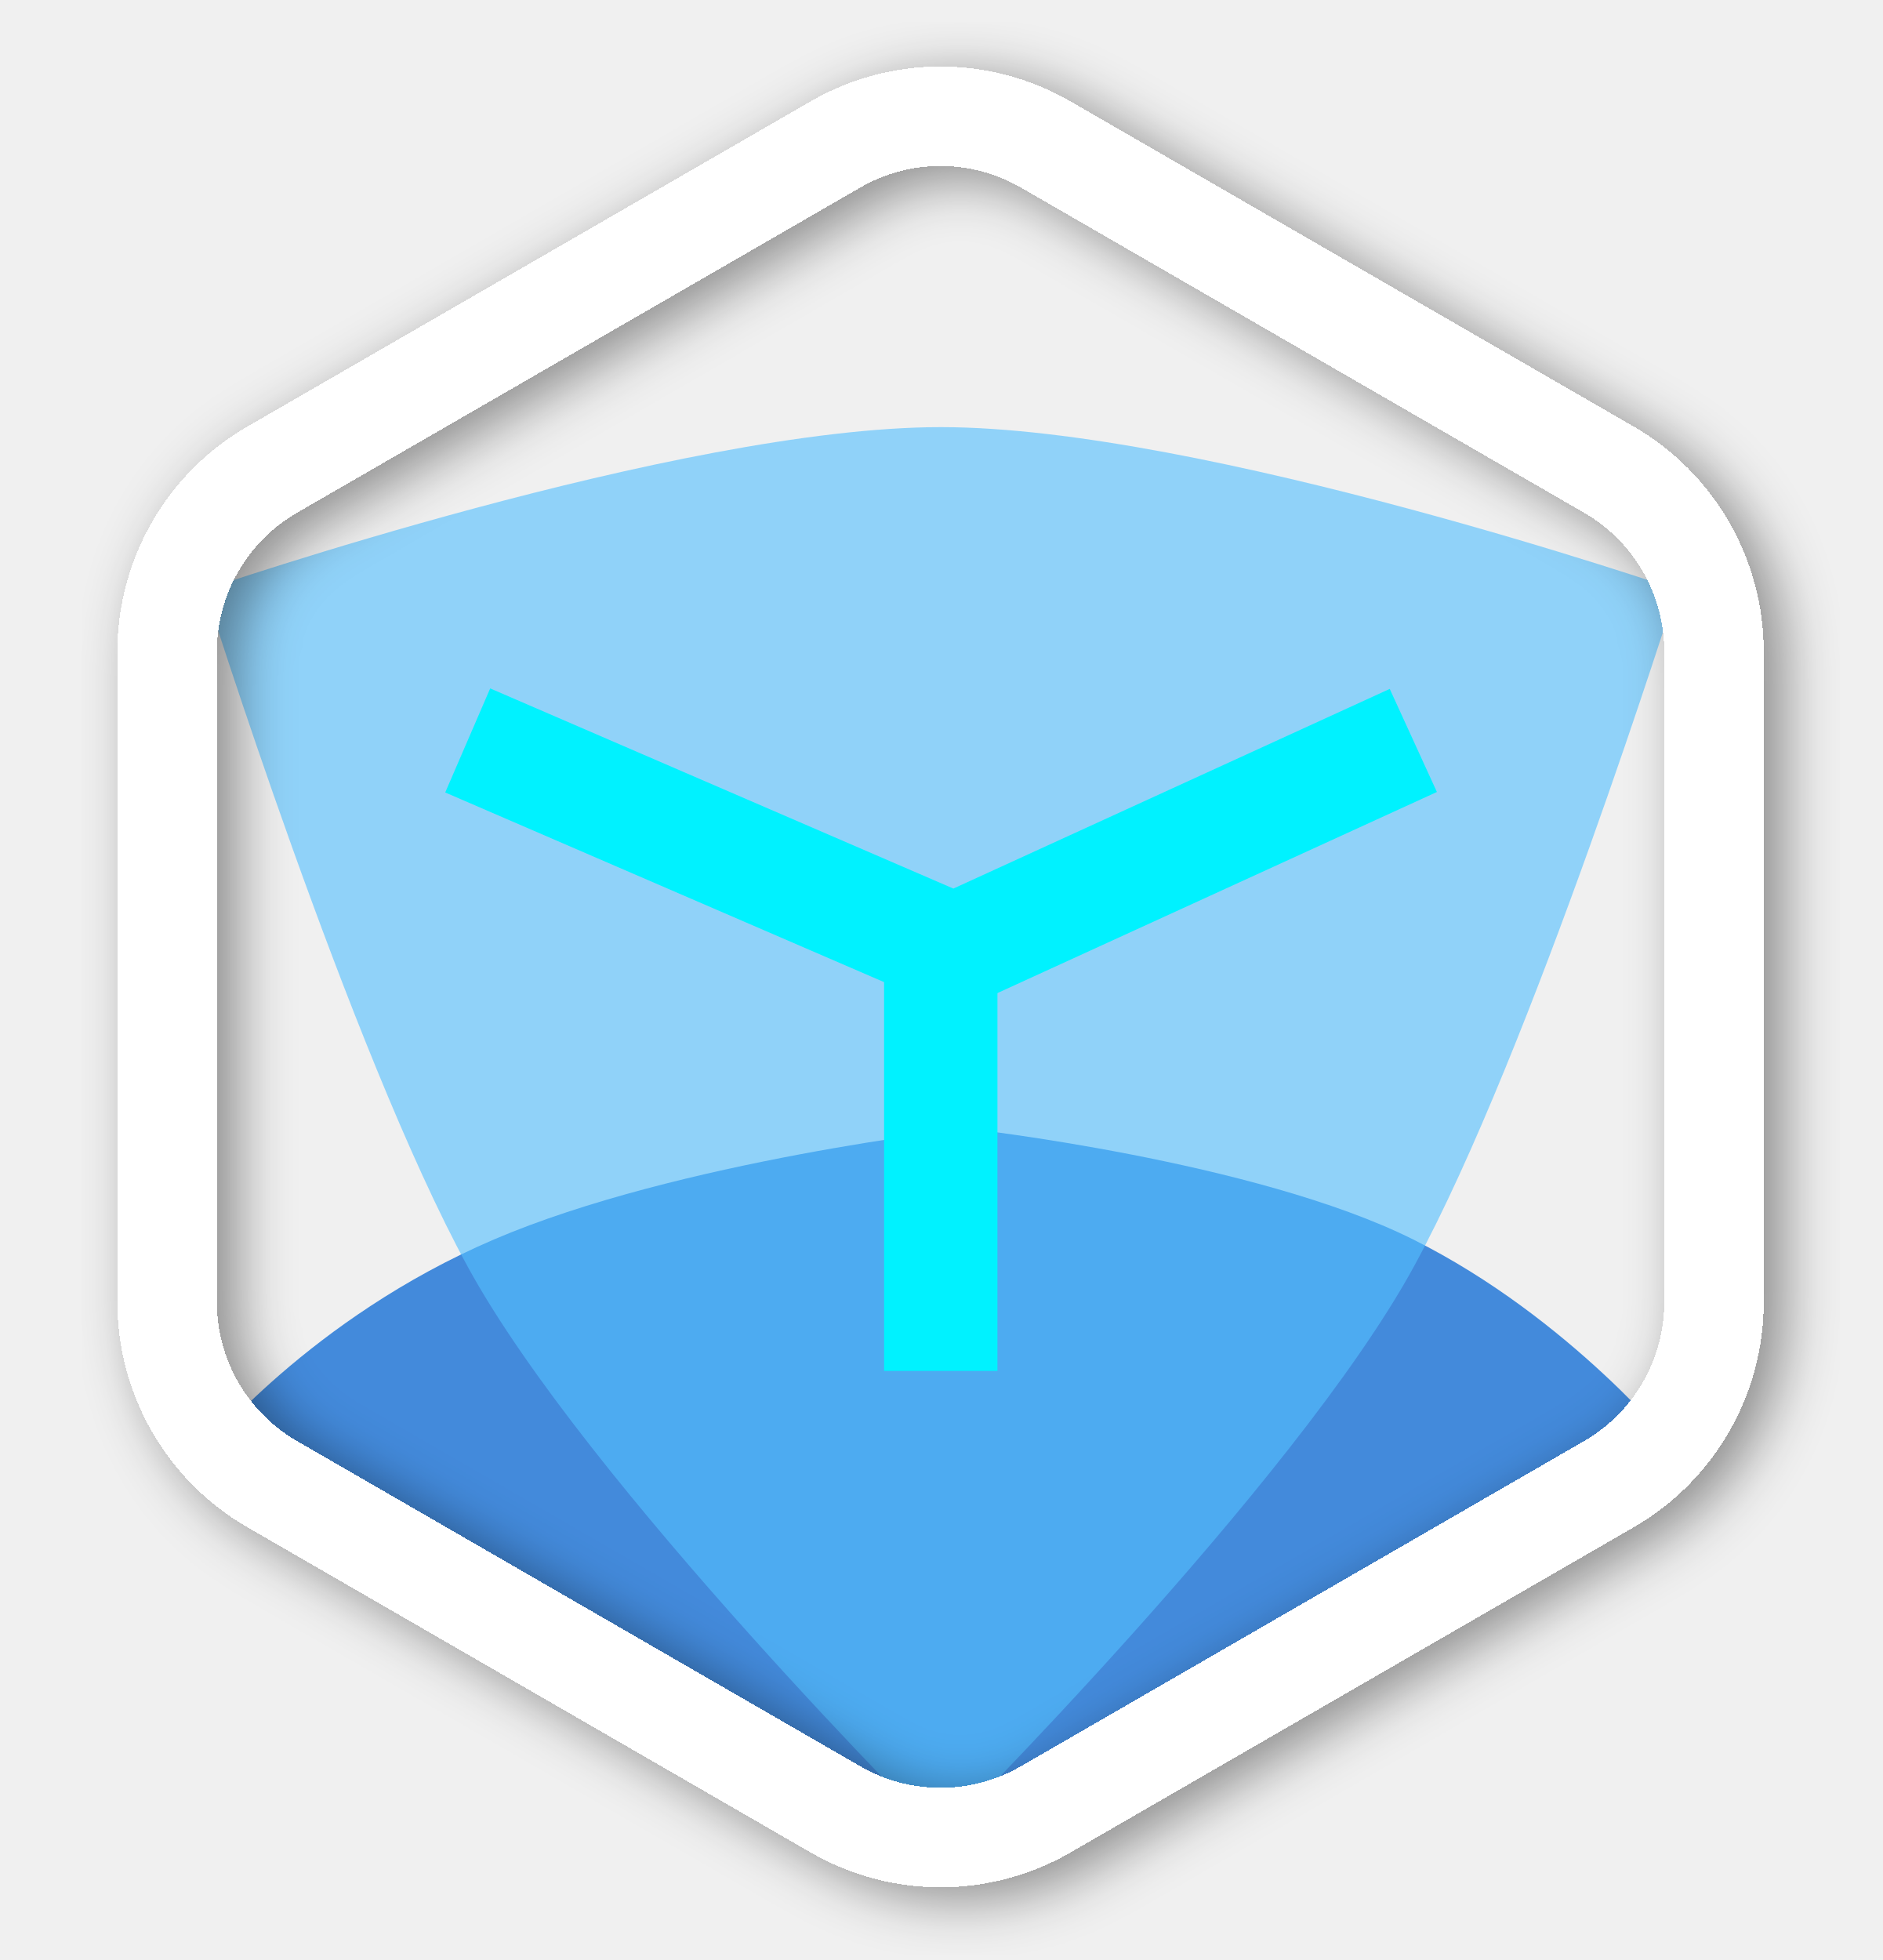
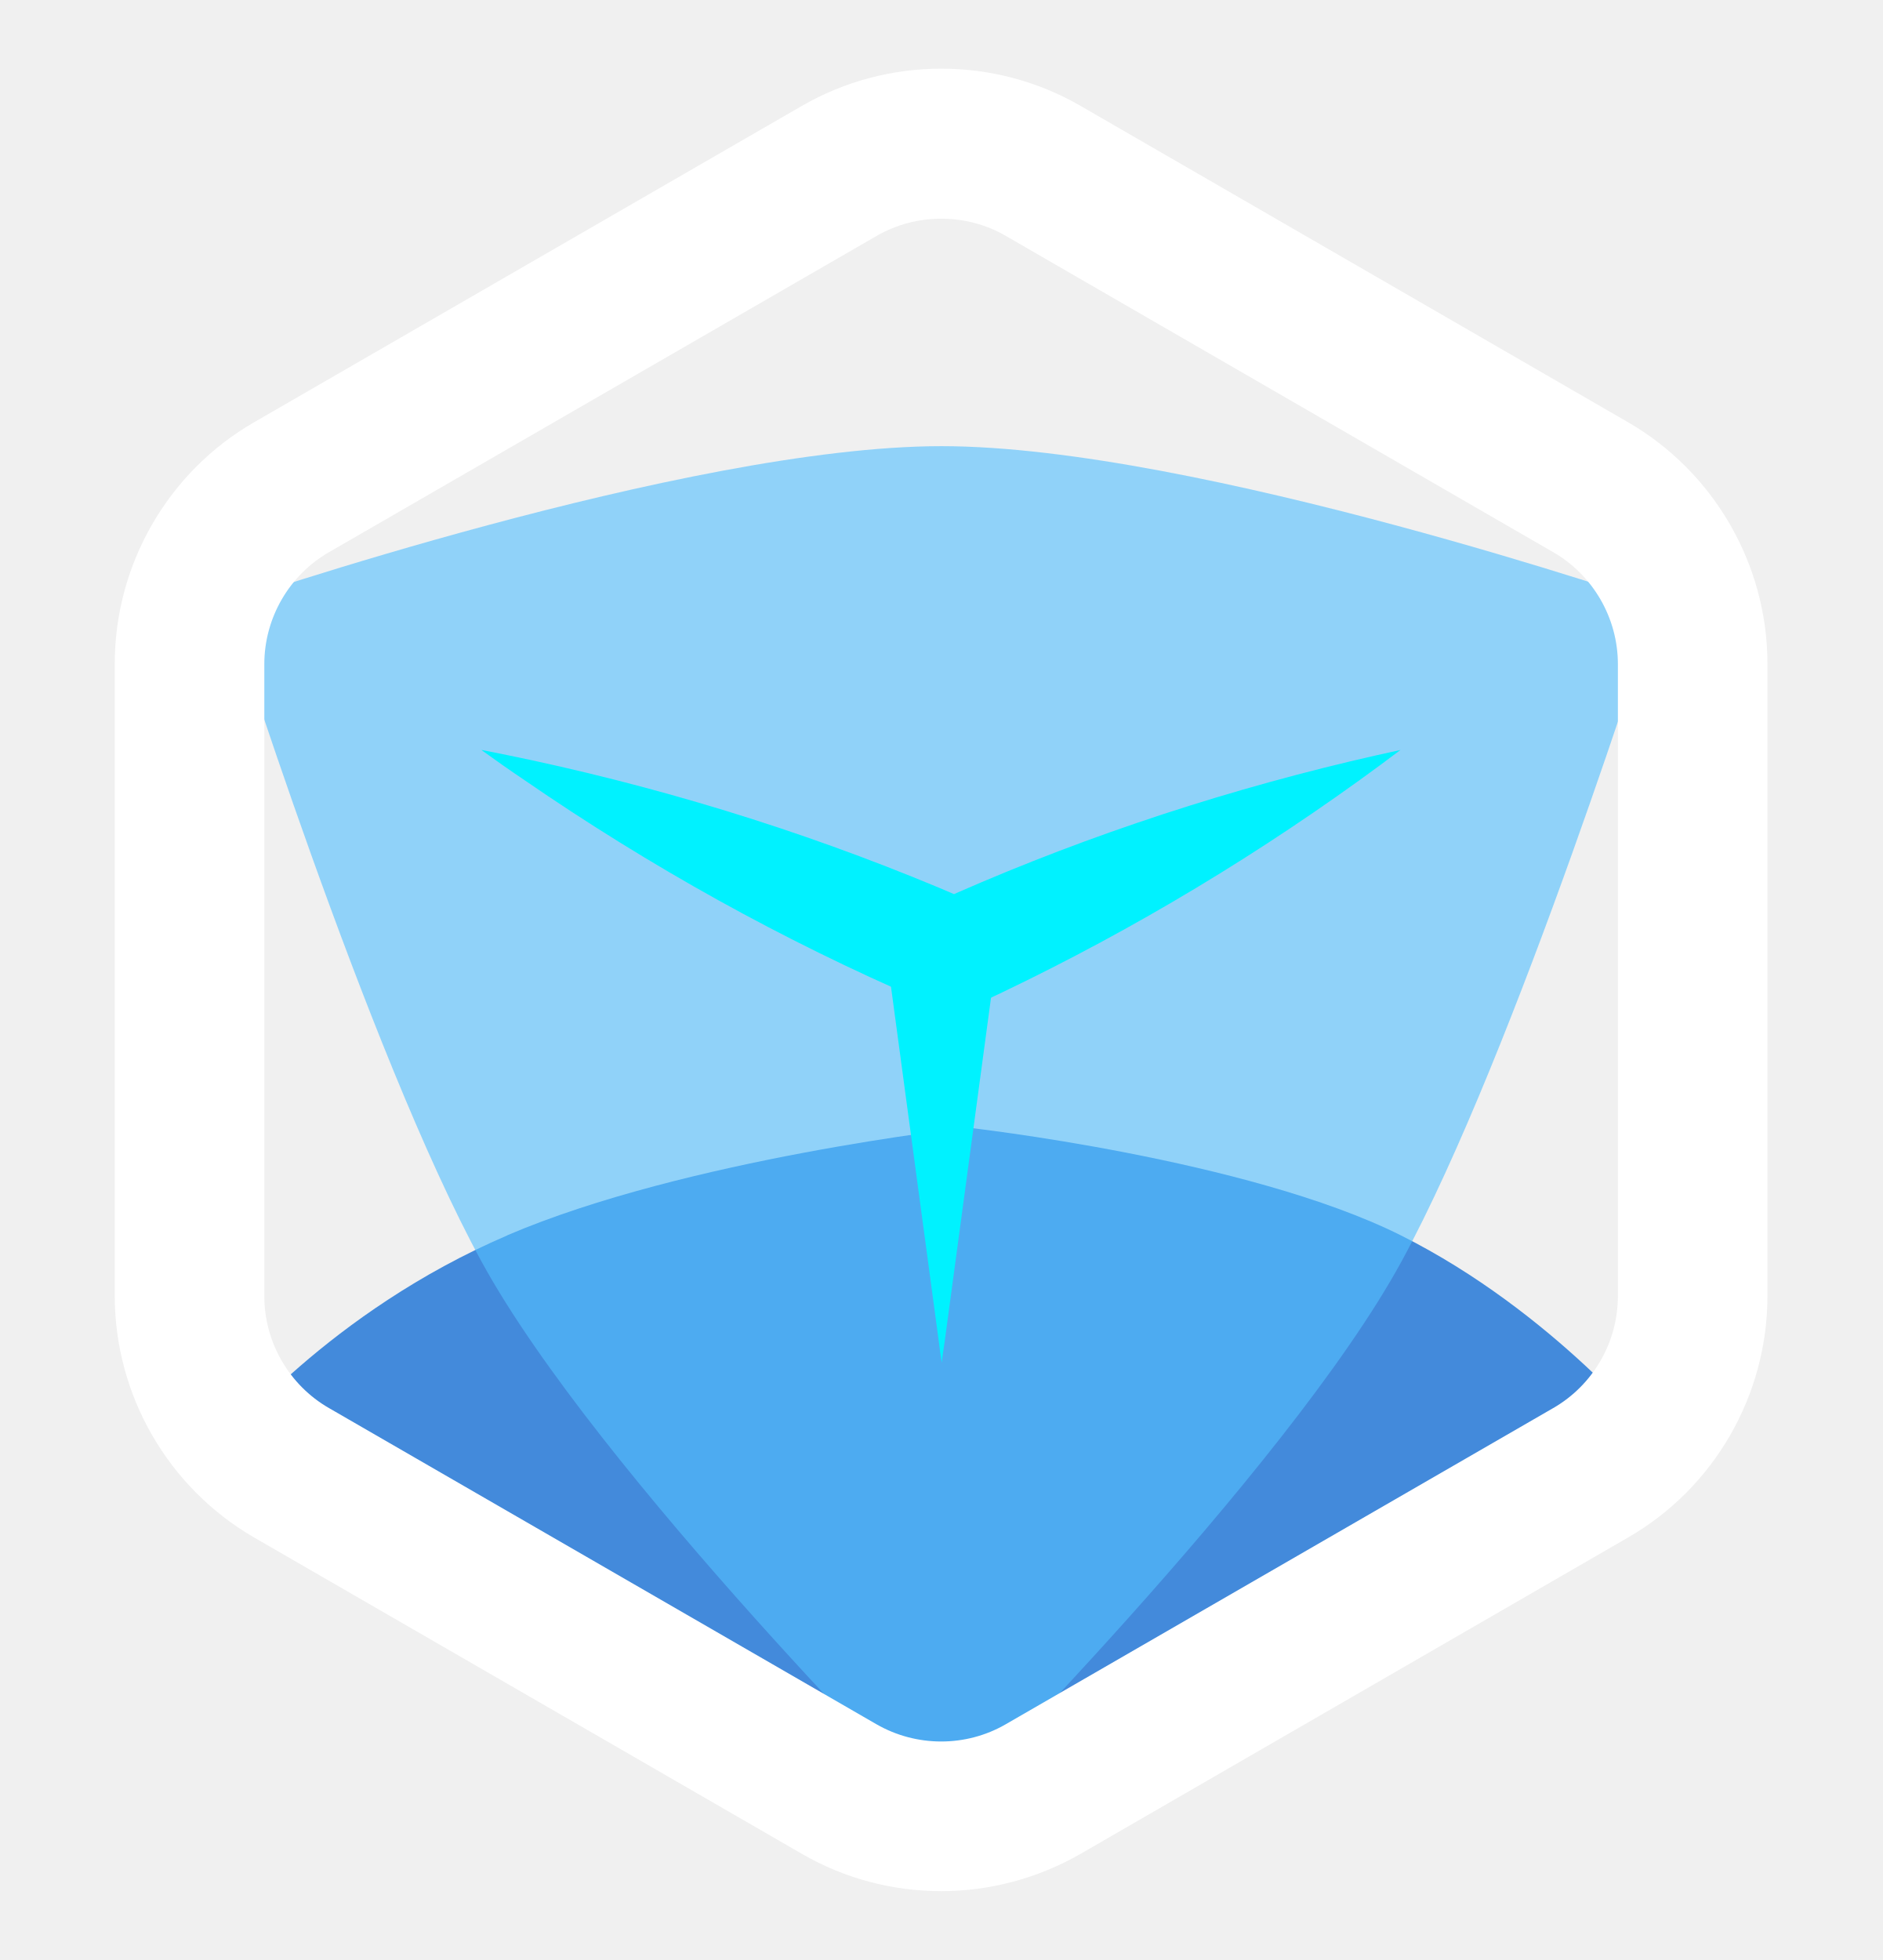
- <svg xmlns="http://www.w3.org/2000/svg" width="73" height="76" viewBox="0 0 73 76" fill="none">
-   <path d="M19.153 48.062C26.283 45.007 37.488 43.758 37.488 43.758C37.488 43.758 48.692 45.007 54.804 48.062C60.916 51.118 64.99 56.211 64.99 56.211L37.488 71.487L7.948 56.211C7.948 56.211 12.022 51.118 19.153 48.062Z" fill="#0063D3" fill-opacity="0.72" />
-   <path d="M36.482 16.562C46.673 16.562 65.017 22.863 65.017 22.863C65.017 22.863 59.412 40.717 54.826 49.118C50.24 57.52 36.482 71.239 36.482 71.239C36.445 71.203 22.718 57.508 18.138 49.118C13.552 40.716 7.948 22.863 7.948 22.863C8.02 22.838 26.311 16.563 36.482 16.562Z" fill="#54C0FF" fill-opacity="0.61" />
-   <g filter="url(#filter0_d_133_307)">
-     <path d="M32.4 5.6C34.921 4.144 38.027 4.144 40.549 5.6L62.393 18.211C64.914 19.667 66.467 22.357 66.467 25.268V50.492C66.467 53.403 64.914 56.093 62.393 57.549L40.549 70.161C38.027 71.616 34.921 71.616 32.4 70.161L10.556 57.549C8.034 56.093 6.481 53.403 6.481 50.492V25.268C6.481 22.357 8.034 19.667 10.556 18.211L32.4 5.6Z" stroke="white" stroke-width="3.86" shape-rendering="crispEdges" />
+ <svg xmlns="http://www.w3.org/2000/svg" id="Layer_1" version="1.1" viewBox="0 0 73 76">
+   <defs>
+     <style>
+       .st0 {
+         fill: #fff;
+       }
+ 
+       .st1 {
+         fill: #54c0ff;
+       }
+ 
+       .st2 {
+         opacity: .72;
+       }
+ 
+       .st3 {
+         opacity: .61;
+       }
+ 
+       .st4 {
+         fill: #0063d3;
+       }
+ 
+       .st5 {
+         fill: #00f2ff;
+       }
+     </style>
+   </defs>
+   <g class="st2">
+     <path class="st4" d="M19.67,47.9c6.93-2.97,17.82-4.18,17.82-4.18,0,0,10.89,1.21,16.83,4.18,5.94,2.97,9.9,7.92,9.9,7.92l-26.73,14.84-28.7-14.84s3.96-4.95,10.89-7.92Z" />
  </g>
-   <path d="M18.137 28.711L36.996 36.86L54.807 28.711" stroke="#00F2FF" stroke-width="4.396" />
-   <path d="M36.482 36.859V53.157" stroke="#00F2FF" stroke-width="4.396" />
-   <defs>
-     <filter id="filter0_d_133_307" x="3.167" y="0.859" width="68.158" height="74.914" filterUnits="userSpaceOnUse" color-interpolation-filters="sRGB">
-       <feFlood flood-opacity="0" result="BackgroundImageFix" />
-       <feColorMatrix in="SourceAlpha" type="matrix" values="0 0 0 0 0 0 0 0 0 0 0 0 0 0 0 0 0 0 127 0" result="hardAlpha" />
-       <feOffset dx="0.772" dy="0.437" />
-       <feGaussianBlur stdDeviation="1.078" />
-       <feComposite in2="hardAlpha" operator="out" />
-       <feColorMatrix type="matrix" values="0 0 0 0 0 0 0 0 0 0 0 0 0 0 0 0 0 0 0.42 0" />
-       <feBlend mode="normal" in2="BackgroundImageFix" result="effect1_dropShadow_133_307" />
-       <feBlend mode="normal" in="SourceGraphic" in2="effect1_dropShadow_133_307" result="shape" />
-     </filter>
-   </defs>
+   <g class="st3">
+     <path class="st1" d="M36.51,17.3c9.9,0,27.73,6.12,27.73,6.12,0,0-5.45,17.35-9.9,25.51-4.45,8.15-17.79,21.46-17.83,21.5-.03-.03-13.37-13.34-17.83-21.5-4.46-8.16-9.9-25.51-9.9-25.51,0,0,17.83-6.12,27.73-6.12h0Z" />
+   </g>
+   <path class="st0" d="M36.5,73.33c-1.87,0-3.74-.48-5.41-1.45l-21.23-12.26c-3.34-1.93-5.41-5.52-5.41-9.37v-24.51c0-3.86,2.07-7.45,5.41-9.37L31.09,4.11c3.34-1.93,7.49-1.93,10.82,0l21.22,12.26c3.34,1.93,5.41,5.52,5.41,9.37v24.51c0,3.86-2.07,7.45-5.41,9.37l-21.22,12.26c-1.67.96-3.54,1.45-5.41,1.45ZM36.5,8.48c-.87,0-1.73.22-2.51.67h0s-21.23,12.26-21.23,12.26c-1.55.89-2.51,2.56-2.51,4.34v24.51c0,1.78.96,3.45,2.51,4.34l21.23,12.26c1.55.89,3.47.89,5.01,0l21.23-12.26c1.55-.89,2.51-2.56,2.51-4.34v-24.51c0-1.78-.96-3.45-2.51-4.34l-21.22-12.26c-.77-.45-1.64-.67-2.51-.67Z" />
+   <path class="st5" d="M18.68,29.09c.54.39,1.08.77,1.63,1.14,4.91,3.38,10.05,6.23,15.42,8.55.14.06.28.12.43.18l.86.38.87-.4c5.17-2.4,10.11-5.29,14.82-8.68.54-.39,1.07-.78,1.6-1.18h0c-.65.14-1.3.29-1.94.44-5.65,1.35-11.06,3.19-16.25,5.54l1.73-.02c-.14-.06-.28-.12-.43-.19-5.37-2.32-10.97-4.11-16.79-5.37-.65-.14-1.3-.27-1.95-.4h0Z" />
+   <path class="st5" d="M38.65,37.01h-4.27c.03.26.07.53.11.79.64,4.75,1.28,9.5,1.92,14.25.03.26.07.53.11.79h0c.03-.26.07-.53.11-.79.64-4.75,1.28-9.5,1.92-14.25.03-.26.07-.53.11-.79h0,0Z" />
</svg>
